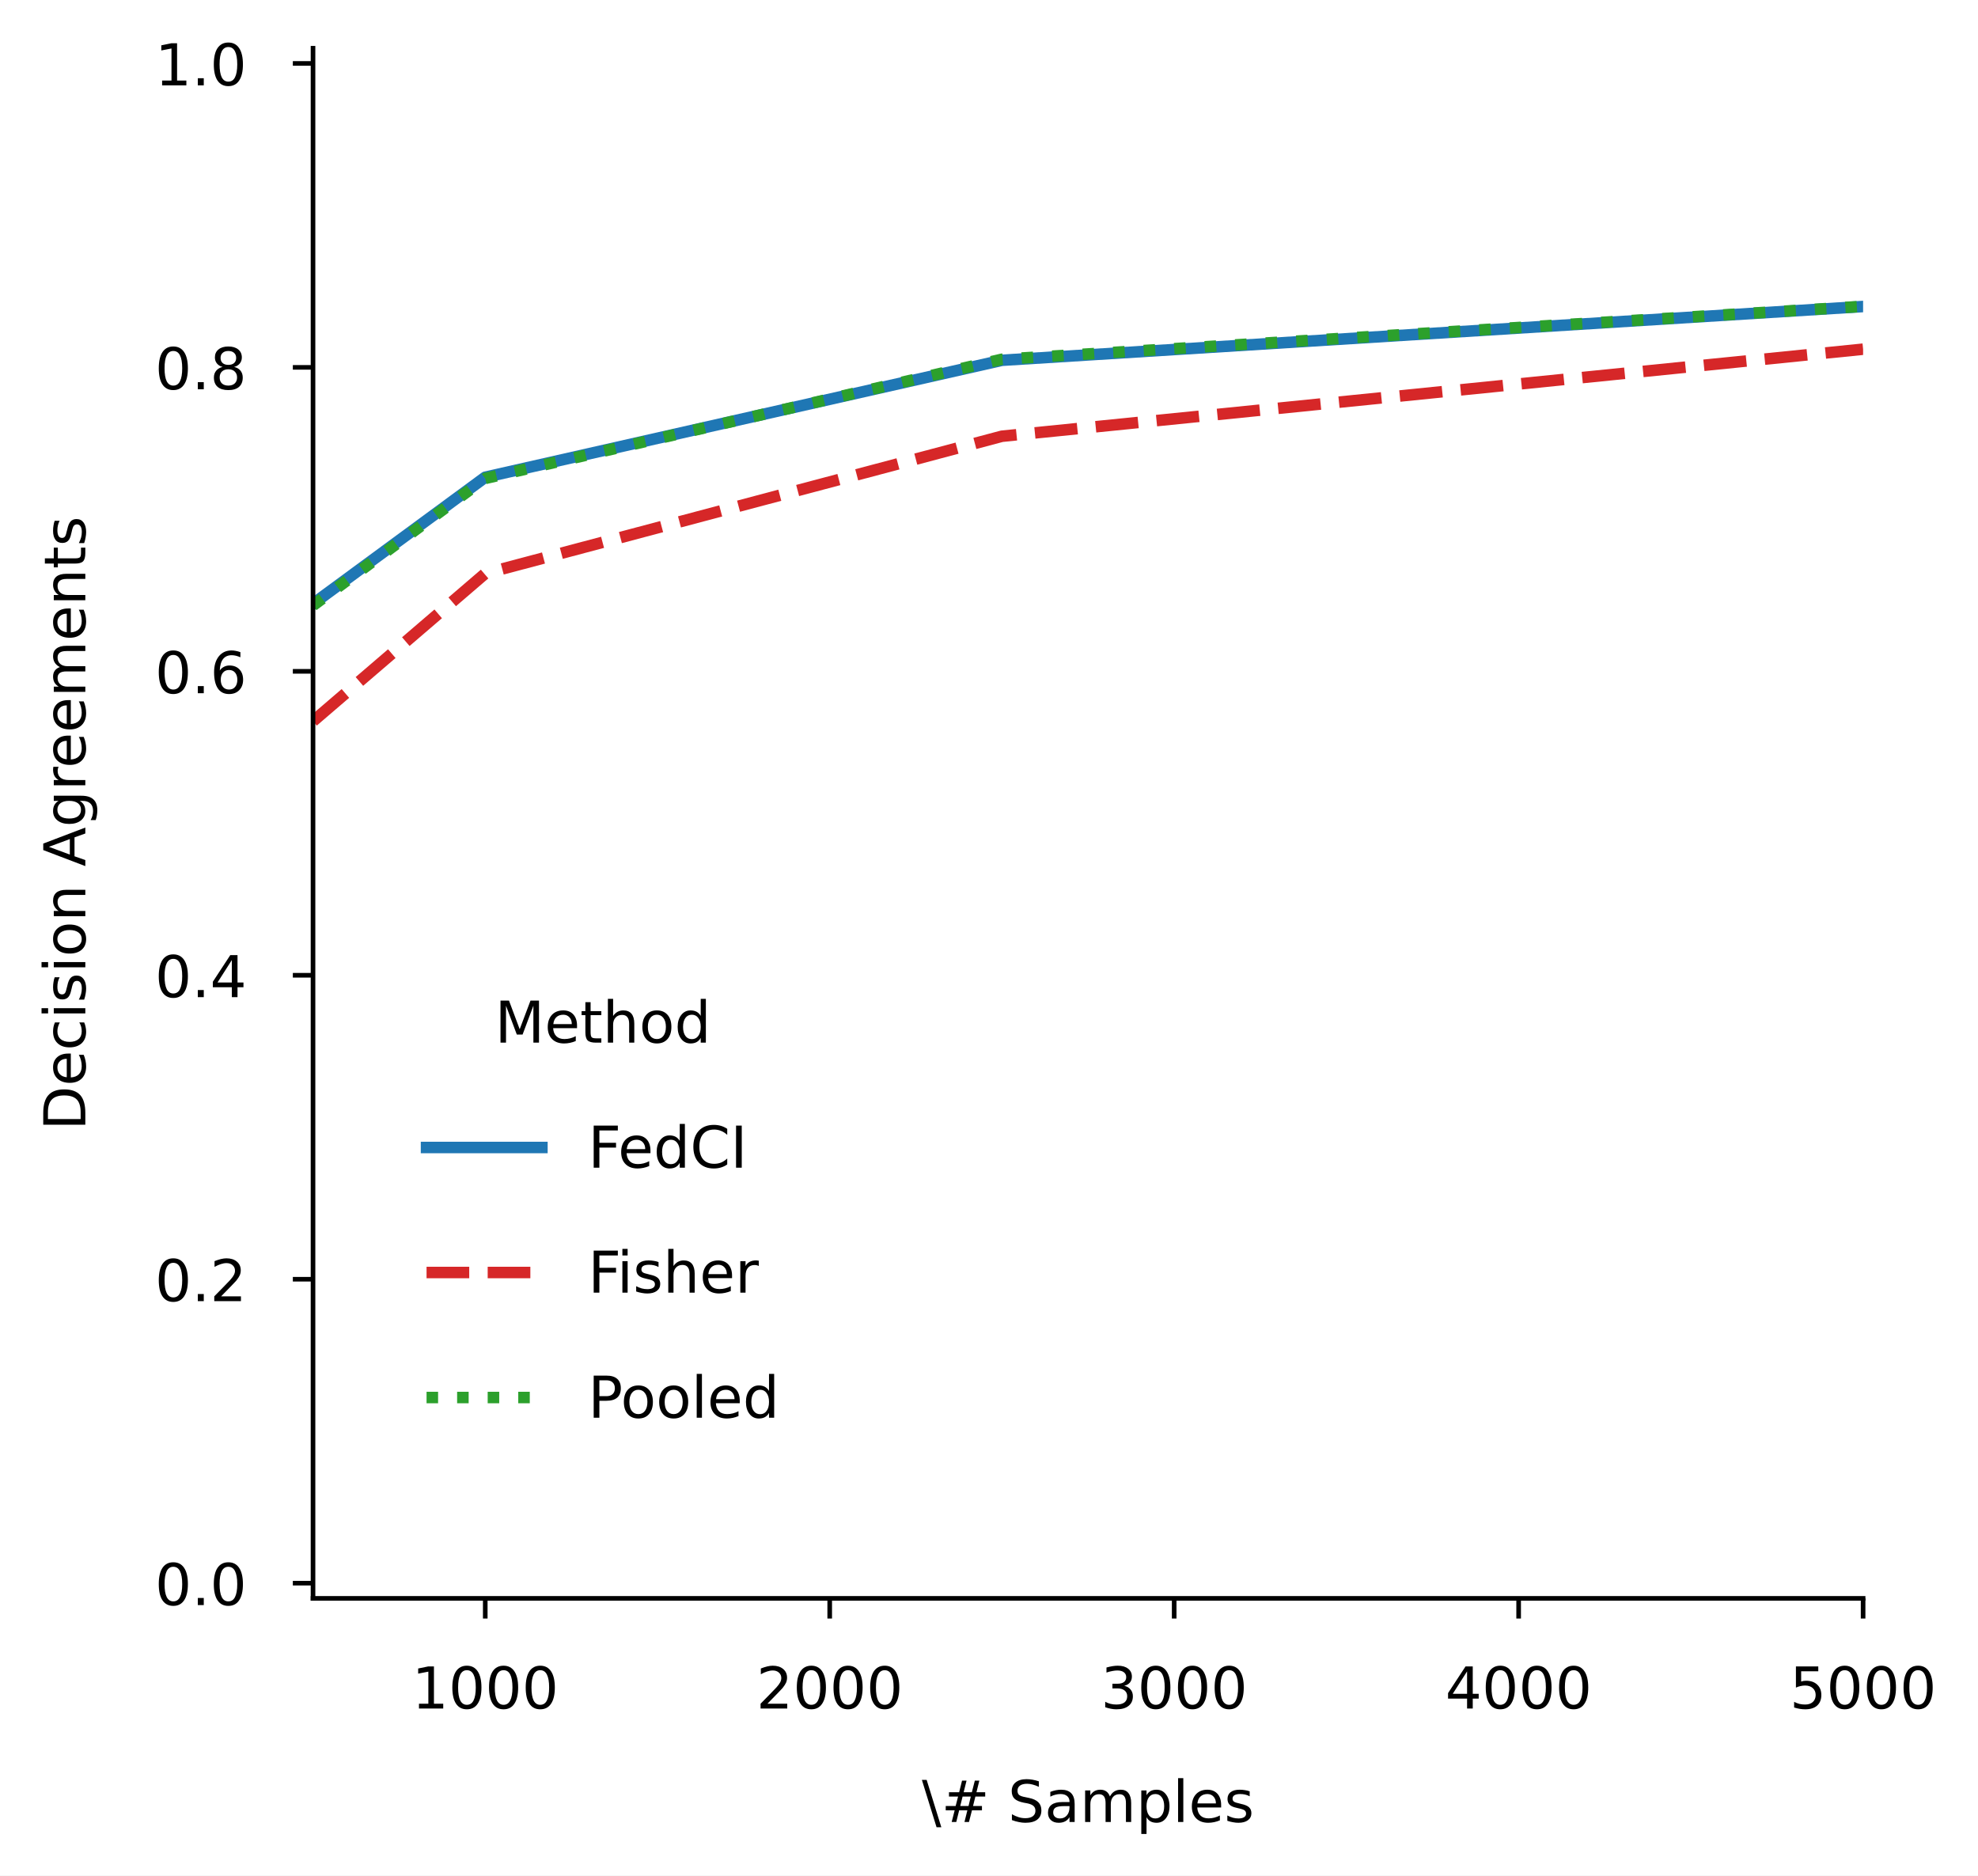
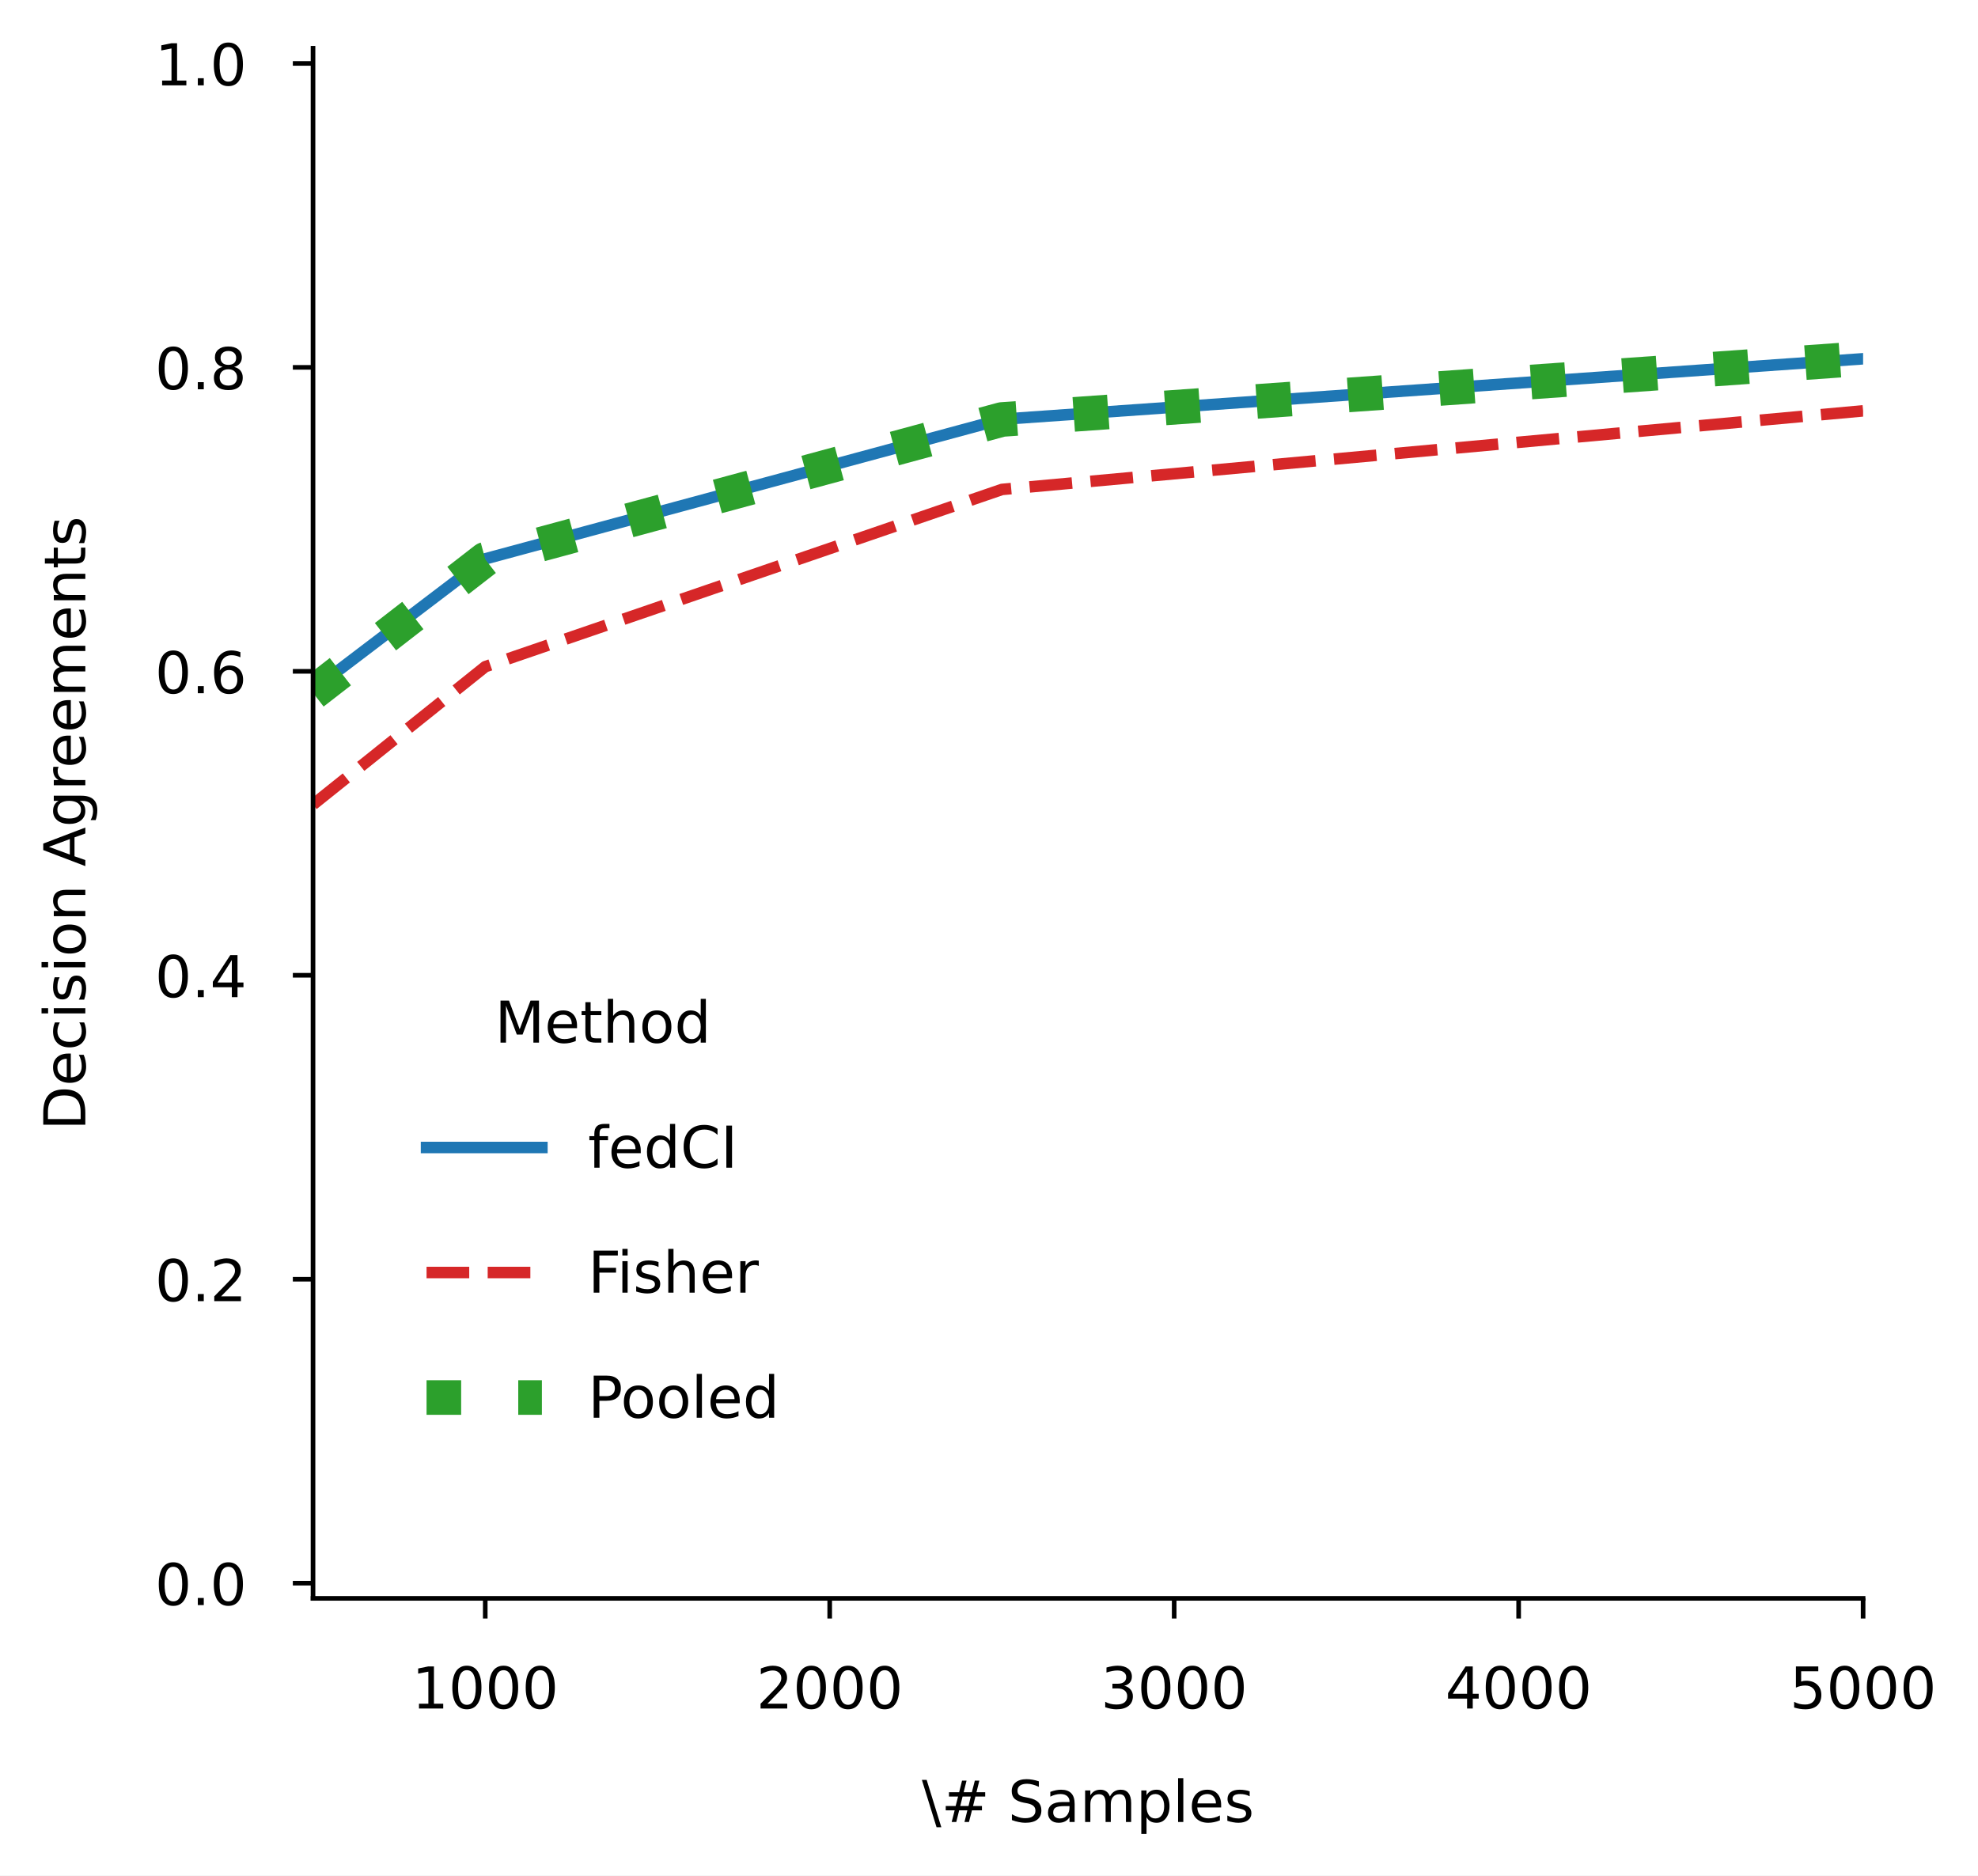
<svg xmlns="http://www.w3.org/2000/svg" xmlns:xlink="http://www.w3.org/1999/xlink" width="343.006pt" height="325.22pt" viewBox="0 0 343.006 325.22" version="1.1">
  <defs>
    <style type="text/css">*{stroke-linejoin: round; stroke-linecap: butt}</style>
  </defs>
  <g id="figure_1">
    <g id="patch_1">
      <path d="M -0 325.22  L 343.006 325.22  L 343.006 0  L -0 0  z " style="fill: #ffffff" />
    </g>
    <g id="axes_1">
      <g id="patch_2">
        <path d="M 54.281 277.164  L 323.081 277.164  L 323.081 8.364  L 54.281 8.364  z " style="fill: #ffffff" />
      </g>
      <g id="line2d_1">
-         <path d="M 54.281 104.703  L 84.148 82.751  L 173.748 62.474  L 323.081 53.15  " clip-path="url(#pb24f9c4a61)" style="fill: none; stroke: #1f77b4; stroke-width: 2; stroke-linecap: square" />
+         <path d="M 54.281 119.603  L 84.148 96.905  L 173.748 72.699  L 323.081 62.213  " clip-path="url(#p94424d9b39)" style="fill: none; stroke: #1f77b4; stroke-width: 2; stroke-linecap: square" />
      </g>
      <g id="line2d_2">
-         <path d="M 54.281 125.065  L 84.148 99.443  L 173.748 75.646  L 323.081 60.55  " clip-path="url(#pb24f9c4a61)" style="fill: none; stroke-dasharray: 7.4,3.2; stroke-dashoffset: 0; stroke: #d62728; stroke-width: 2" />
+         <path d="M 54.281 139.521  L 84.148 115.602  L 173.748 84.871  L 323.081 71.243  " clip-path="url(#p94424d9b39)" style="fill: none; stroke-dasharray: 7.4,3.2; stroke-dashoffset: 0; stroke: #d62728; stroke-width: 2" />
      </g>
      <g id="matplotlib.axis_1">
        <g id="xtick_1">
          <g id="line2d_3">
            <defs>
-               <path id="m41128e7ed3" d="M 0 0  L 0 3.5  " style="stroke: #000000; stroke-width: 0.8" />
+               <path id="m819b83d862" d="M 0 0  L 0 3.5  " style="stroke: #000000; stroke-width: 0.8" />
            </defs>
            <g>
-               <use xlink:href="#m41128e7ed3" x="84.148" y="277.164" style="stroke: #000000; stroke-width: 0.8" />
+               <use xlink:href="#m819b83d862" x="84.148" y="277.164" style="stroke: #000000; stroke-width: 0.8" />
            </g>
          </g>
          <g id="text_1">
            <text style="font-size: 10px; font-family: 'DejaVu Sans', 'Bitstream Vera Sans', 'Computer Modern Sans Serif', 'Lucida Grande', 'Verdana', 'Geneva', 'Lucid', 'Arial', 'Helvetica', 'Avant Garde', sans-serif; text-anchor: middle" x="84.148" y="296.262" transform="rotate(-0 84.14792 296.2624)">1000</text>
          </g>
        </g>
        <g id="xtick_2">
          <g id="line2d_4">
            <g>
-               <use xlink:href="#m41128e7ed3" x="143.881" y="277.164" style="stroke: #000000; stroke-width: 0.8" />
+               <use xlink:href="#m819b83d862" x="143.881" y="277.164" style="stroke: #000000; stroke-width: 0.8" />
            </g>
          </g>
          <g id="text_2">
            <text style="font-size: 10px; font-family: 'DejaVu Sans', 'Bitstream Vera Sans', 'Computer Modern Sans Serif', 'Lucida Grande', 'Verdana', 'Geneva', 'Lucid', 'Arial', 'Helvetica', 'Avant Garde', sans-serif; text-anchor: middle" x="143.881" y="296.262" transform="rotate(-0 143.8812 296.2624)">2000</text>
          </g>
        </g>
        <g id="xtick_3">
          <g id="line2d_5">
            <g>
-               <use xlink:href="#m41128e7ed3" x="203.615" y="277.164" style="stroke: #000000; stroke-width: 0.8" />
+               <use xlink:href="#m819b83d862" x="203.615" y="277.164" style="stroke: #000000; stroke-width: 0.8" />
            </g>
          </g>
          <g id="text_3">
            <text style="font-size: 10px; font-family: 'DejaVu Sans', 'Bitstream Vera Sans', 'Computer Modern Sans Serif', 'Lucida Grande', 'Verdana', 'Geneva', 'Lucid', 'Arial', 'Helvetica', 'Avant Garde', sans-serif; text-anchor: middle" x="203.615" y="296.262" transform="rotate(-0 203.6146 296.2624)">3000</text>
          </g>
        </g>
        <g id="xtick_4">
          <g id="line2d_6">
            <g>
-               <use xlink:href="#m41128e7ed3" x="263.348" y="277.164" style="stroke: #000000; stroke-width: 0.8" />
+               <use xlink:href="#m819b83d862" x="263.348" y="277.164" style="stroke: #000000; stroke-width: 0.8" />
            </g>
          </g>
          <g id="text_4">
            <text style="font-size: 10px; font-family: 'DejaVu Sans', 'Bitstream Vera Sans', 'Computer Modern Sans Serif', 'Lucida Grande', 'Verdana', 'Geneva', 'Lucid', 'Arial', 'Helvetica', 'Avant Garde', sans-serif; text-anchor: middle" x="263.348" y="296.262" transform="rotate(-0 263.3479 296.2624)">4000</text>
          </g>
        </g>
        <g id="xtick_5">
          <g id="line2d_7">
            <g>
-               <use xlink:href="#m41128e7ed3" x="323.081" y="277.164" style="stroke: #000000; stroke-width: 0.8" />
+               <use xlink:href="#m819b83d862" x="323.081" y="277.164" style="stroke: #000000; stroke-width: 0.8" />
            </g>
          </g>
          <g id="text_5">
            <text style="font-size: 10px; font-family: 'DejaVu Sans', 'Bitstream Vera Sans', 'Computer Modern Sans Serif', 'Lucida Grande', 'Verdana', 'Geneva', 'Lucid', 'Arial', 'Helvetica', 'Avant Garde', sans-serif; text-anchor: middle" x="323.081" y="296.262" transform="rotate(-0 323.0813 296.2624)">5000</text>
          </g>
        </g>
        <g id="text_6">
          <text style="font-size: 10px; font-family: 'DejaVu Sans', 'Bitstream Vera Sans', 'Computer Modern Sans Serif', 'Lucida Grande', 'Verdana', 'Geneva', 'Lucid', 'Arial', 'Helvetica', 'Avant Garde', sans-serif; text-anchor: middle" x="188.681" y="315.94" transform="rotate(-0 188.6813 315.9405)">\# Samples</text>
        </g>
      </g>
      <g id="matplotlib.axis_2">
        <g id="ytick_1">
          <g id="line2d_8">
            <defs>
-               <path id="m58438241ea" d="M 0 0  L -3.5 0  " style="stroke: #000000; stroke-width: 0.8" />
+               <path id="m32b6bf0f3e" d="M 0 0  L -3.5 0  " style="stroke: #000000; stroke-width: 0.8" />
            </defs>
            <g>
-               <use xlink:href="#m58438241ea" x="54.281" y="274.529" style="stroke: #000000; stroke-width: 0.8" />
+               <use xlink:href="#m32b6bf0f3e" x="54.281" y="274.529" style="stroke: #000000; stroke-width: 0.8" />
            </g>
          </g>
          <g id="text_7">
            <text style="font-size: 10px; font-family: 'DejaVu Sans', 'Bitstream Vera Sans', 'Computer Modern Sans Serif', 'Lucida Grande', 'Verdana', 'Geneva', 'Lucid', 'Arial', 'Helvetica', 'Avant Garde', sans-serif; text-anchor: end" x="42.781" y="278.328" transform="rotate(-0 42.78125 278.3278)">0.0</text>
          </g>
        </g>
        <g id="ytick_2">
          <g id="line2d_9">
            <g>
-               <use xlink:href="#m58438241ea" x="54.281" y="221.823" style="stroke: #000000; stroke-width: 0.8" />
+               <use xlink:href="#m32b6bf0f3e" x="54.281" y="221.823" style="stroke: #000000; stroke-width: 0.8" />
            </g>
          </g>
          <g id="text_8">
            <text style="font-size: 10px; font-family: 'DejaVu Sans', 'Bitstream Vera Sans', 'Computer Modern Sans Serif', 'Lucida Grande', 'Verdana', 'Geneva', 'Lucid', 'Arial', 'Helvetica', 'Avant Garde', sans-serif; text-anchor: end" x="42.781" y="225.622" transform="rotate(-0 42.78125 225.622)">0.2</text>
          </g>
        </g>
        <g id="ytick_3">
          <g id="line2d_10">
            <g>
-               <use xlink:href="#m58438241ea" x="54.281" y="169.117" style="stroke: #000000; stroke-width: 0.8" />
+               <use xlink:href="#m32b6bf0f3e" x="54.281" y="169.117" style="stroke: #000000; stroke-width: 0.8" />
            </g>
          </g>
          <g id="text_9">
            <text style="font-size: 10px; font-family: 'DejaVu Sans', 'Bitstream Vera Sans', 'Computer Modern Sans Serif', 'Lucida Grande', 'Verdana', 'Geneva', 'Lucid', 'Arial', 'Helvetica', 'Avant Garde', sans-serif; text-anchor: end" x="42.781" y="172.916" transform="rotate(-0 42.78125 172.9161)">0.4</text>
          </g>
        </g>
        <g id="ytick_4">
          <g id="line2d_11">
            <g>
-               <use xlink:href="#m58438241ea" x="54.281" y="116.411" style="stroke: #000000; stroke-width: 0.8" />
+               <use xlink:href="#m32b6bf0f3e" x="54.281" y="116.411" style="stroke: #000000; stroke-width: 0.8" />
            </g>
          </g>
          <g id="text_10">
            <text style="font-size: 10px; font-family: 'DejaVu Sans', 'Bitstream Vera Sans', 'Computer Modern Sans Serif', 'Lucida Grande', 'Verdana', 'Geneva', 'Lucid', 'Arial', 'Helvetica', 'Avant Garde', sans-serif; text-anchor: end" x="42.781" y="120.21" transform="rotate(-0 42.78125 120.2102)">0.6</text>
          </g>
        </g>
        <g id="ytick_5">
          <g id="line2d_12">
            <g>
-               <use xlink:href="#m58438241ea" x="54.281" y="63.705" style="stroke: #000000; stroke-width: 0.8" />
+               <use xlink:href="#m32b6bf0f3e" x="54.281" y="63.705" style="stroke: #000000; stroke-width: 0.8" />
            </g>
          </g>
          <g id="text_11">
            <text style="font-size: 10px; font-family: 'DejaVu Sans', 'Bitstream Vera Sans', 'Computer Modern Sans Serif', 'Lucida Grande', 'Verdana', 'Geneva', 'Lucid', 'Arial', 'Helvetica', 'Avant Garde', sans-serif; text-anchor: end" x="42.781" y="67.504" transform="rotate(-0 42.78125 67.50432)">0.8</text>
          </g>
        </g>
        <g id="ytick_6">
          <g id="line2d_13">
            <g>
-               <use xlink:href="#m58438241ea" x="54.281" y="10.999" style="stroke: #000000; stroke-width: 0.8" />
+               <use xlink:href="#m32b6bf0f3e" x="54.281" y="10.999" style="stroke: #000000; stroke-width: 0.8" />
            </g>
          </g>
          <g id="text_12">
            <text style="font-size: 10px; font-family: 'DejaVu Sans', 'Bitstream Vera Sans', 'Computer Modern Sans Serif', 'Lucida Grande', 'Verdana', 'Geneva', 'Lucid', 'Arial', 'Helvetica', 'Avant Garde', sans-serif; text-anchor: end" x="42.781" y="14.798" transform="rotate(-0 42.78125 14.79844)">1.0</text>
          </g>
        </g>
        <g id="text_13">
          <text style="font-size: 10px; font-family: 'DejaVu Sans', 'Bitstream Vera Sans', 'Computer Modern Sans Serif', 'Lucida Grande', 'Verdana', 'Geneva', 'Lucid', 'Arial', 'Helvetica', 'Avant Garde', sans-serif; text-anchor: middle" x="14.798" y="142.764" transform="rotate(-90 14.79844 142.7639)">Decision Agreements</text>
        </g>
      </g>
      <g id="line2d_14">
-         <path d="M 54.281 104.998  L 84.148 82.961  L 173.748 62.296  L 323.081 53.12  " clip-path="url(#pb24f9c4a61)" style="fill: none; stroke-dasharray: 2,3.3; stroke-dashoffset: 0; stroke: #2ca02c; stroke-width: 2" />
+         <path d="M 54.281 120.15  L 84.148 96.989  L 173.748 72.74  L 323.081 62.17  " clip-path="url(#p94424d9b39)" style="fill: none; stroke-dasharray: 6,9.9; stroke-dashoffset: 0; stroke: #2ca02c; stroke-width: 6" />
      </g>
      <g id="patch_3">
        <path d="M 54.281 277.164  L 54.281 8.364  " style="fill: none; stroke: #000000; stroke-width: 0.8; stroke-linejoin: miter; stroke-linecap: square" />
      </g>
      <g id="patch_4">
        <path d="M 54.281 277.164  L 323.081 277.164  " style="fill: none; stroke: #000000; stroke-width: 0.8; stroke-linejoin: miter; stroke-linecap: square" />
      </g>
      <g id="legend_1">
        <g id="text_14">
          <text style="font-size: 10px; font-family: 'DejaVu Sans', 'Bitstream Vera Sans', 'Computer Modern Sans Serif', 'Lucida Grande', 'Verdana', 'Geneva', 'Lucid', 'Arial', 'Helvetica', 'Avant Garde', sans-serif; text-anchor: start" x="85.808" y="180.802" transform="rotate(-0 85.80831 180.8024)">Method</text>
        </g>
        <g id="line2d_15">
          <path d="M 73.969 198.98  L 83.969 198.98  L 93.969 198.98  " style="fill: none; stroke: #1f77b4; stroke-width: 2; stroke-linecap: square" />
        </g>
        <g id="text_15">
-           <text style="font-size: 10px; font-family: 'DejaVu Sans', 'Bitstream Vera Sans', 'Computer Modern Sans Serif', 'Lucida Grande', 'Verdana', 'Geneva', 'Lucid', 'Arial', 'Helvetica', 'Avant Garde', sans-serif; text-anchor: start" x="101.969" y="202.48" transform="rotate(-0 101.9693 202.4805)">FedCI</text>
+           <text style="font-size: 10px; font-family: 'DejaVu Sans', 'Bitstream Vera Sans', 'Computer Modern Sans Serif', 'Lucida Grande', 'Verdana', 'Geneva', 'Lucid', 'Arial', 'Helvetica', 'Avant Garde', sans-serif; text-anchor: start" x="101.969" y="202.48" transform="rotate(-0 101.9693 202.4805)">fedCI</text>
        </g>
        <g id="line2d_16">
          <path d="M 73.969 220.659  L 83.969 220.659  L 93.969 220.659  " style="fill: none; stroke-dasharray: 7.4,3.2; stroke-dashoffset: 0; stroke: #d62728; stroke-width: 2" />
        </g>
        <g id="text_16">
          <text style="font-size: 10px; font-family: 'DejaVu Sans', 'Bitstream Vera Sans', 'Computer Modern Sans Serif', 'Lucida Grande', 'Verdana', 'Geneva', 'Lucid', 'Arial', 'Helvetica', 'Avant Garde', sans-serif; text-anchor: start" x="101.969" y="224.159" transform="rotate(-0 101.9693 224.1586)">Fisher</text>
        </g>
        <g id="line2d_17">
-           <path d="M 73.969 242.337  L 83.969 242.337  L 93.969 242.337  " style="fill: none; stroke-dasharray: 2,3.3; stroke-dashoffset: 0; stroke: #2ca02c; stroke-width: 2" />
+           <path d="M 73.969 242.337  L 83.969 242.337  L 93.969 242.337  " style="fill: none; stroke-dasharray: 6,9.9; stroke-dashoffset: 0; stroke: #2ca02c; stroke-width: 6" />
        </g>
        <g id="text_17">
          <text style="font-size: 10px; font-family: 'DejaVu Sans', 'Bitstream Vera Sans', 'Computer Modern Sans Serif', 'Lucida Grande', 'Verdana', 'Geneva', 'Lucid', 'Arial', 'Helvetica', 'Avant Garde', sans-serif; text-anchor: start" x="101.969" y="245.837" transform="rotate(-0 101.9693 245.8367)">Pooled</text>
        </g>
      </g>
    </g>
  </g>
  <defs>
-     <clipPath id="pb24f9c4a61">
+     <clipPath id="p94424d9b39">
      <rect x="54.281" y="8.364" width="268.8" height="268.8" />
    </clipPath>
  </defs>
</svg>
